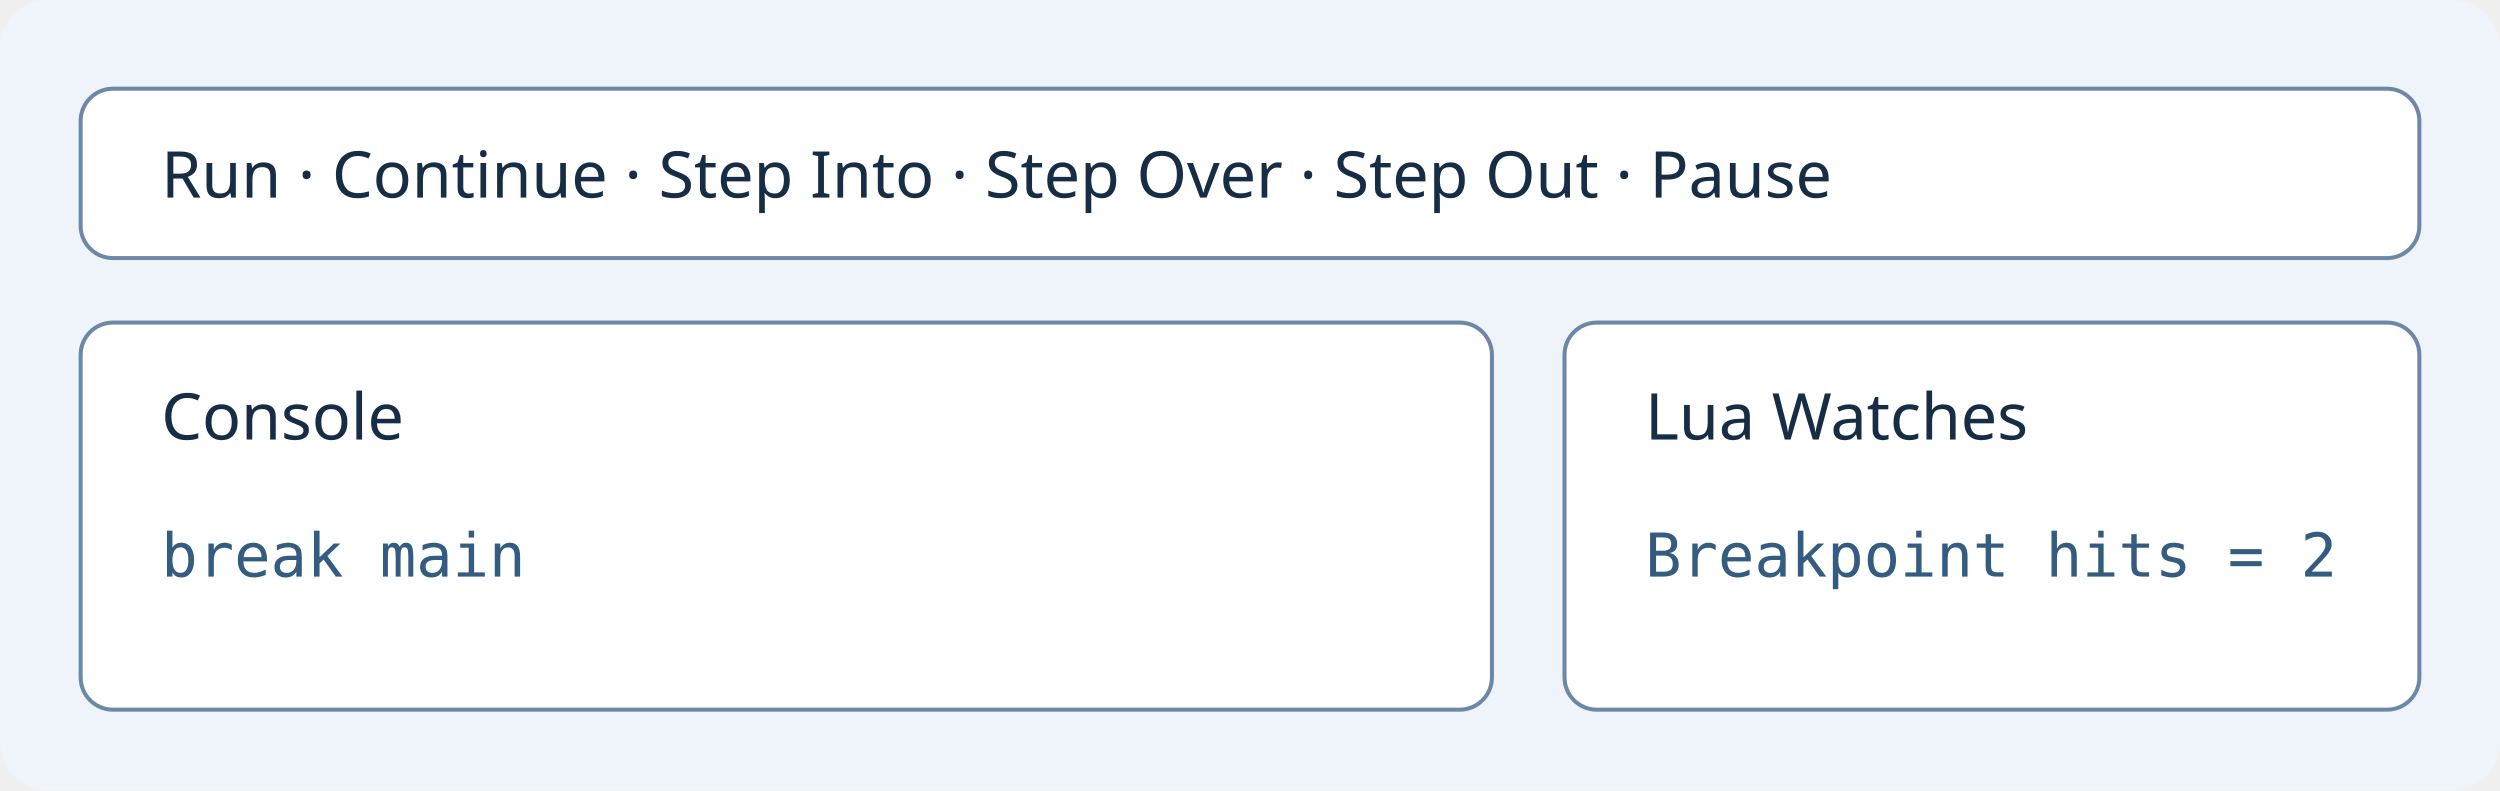
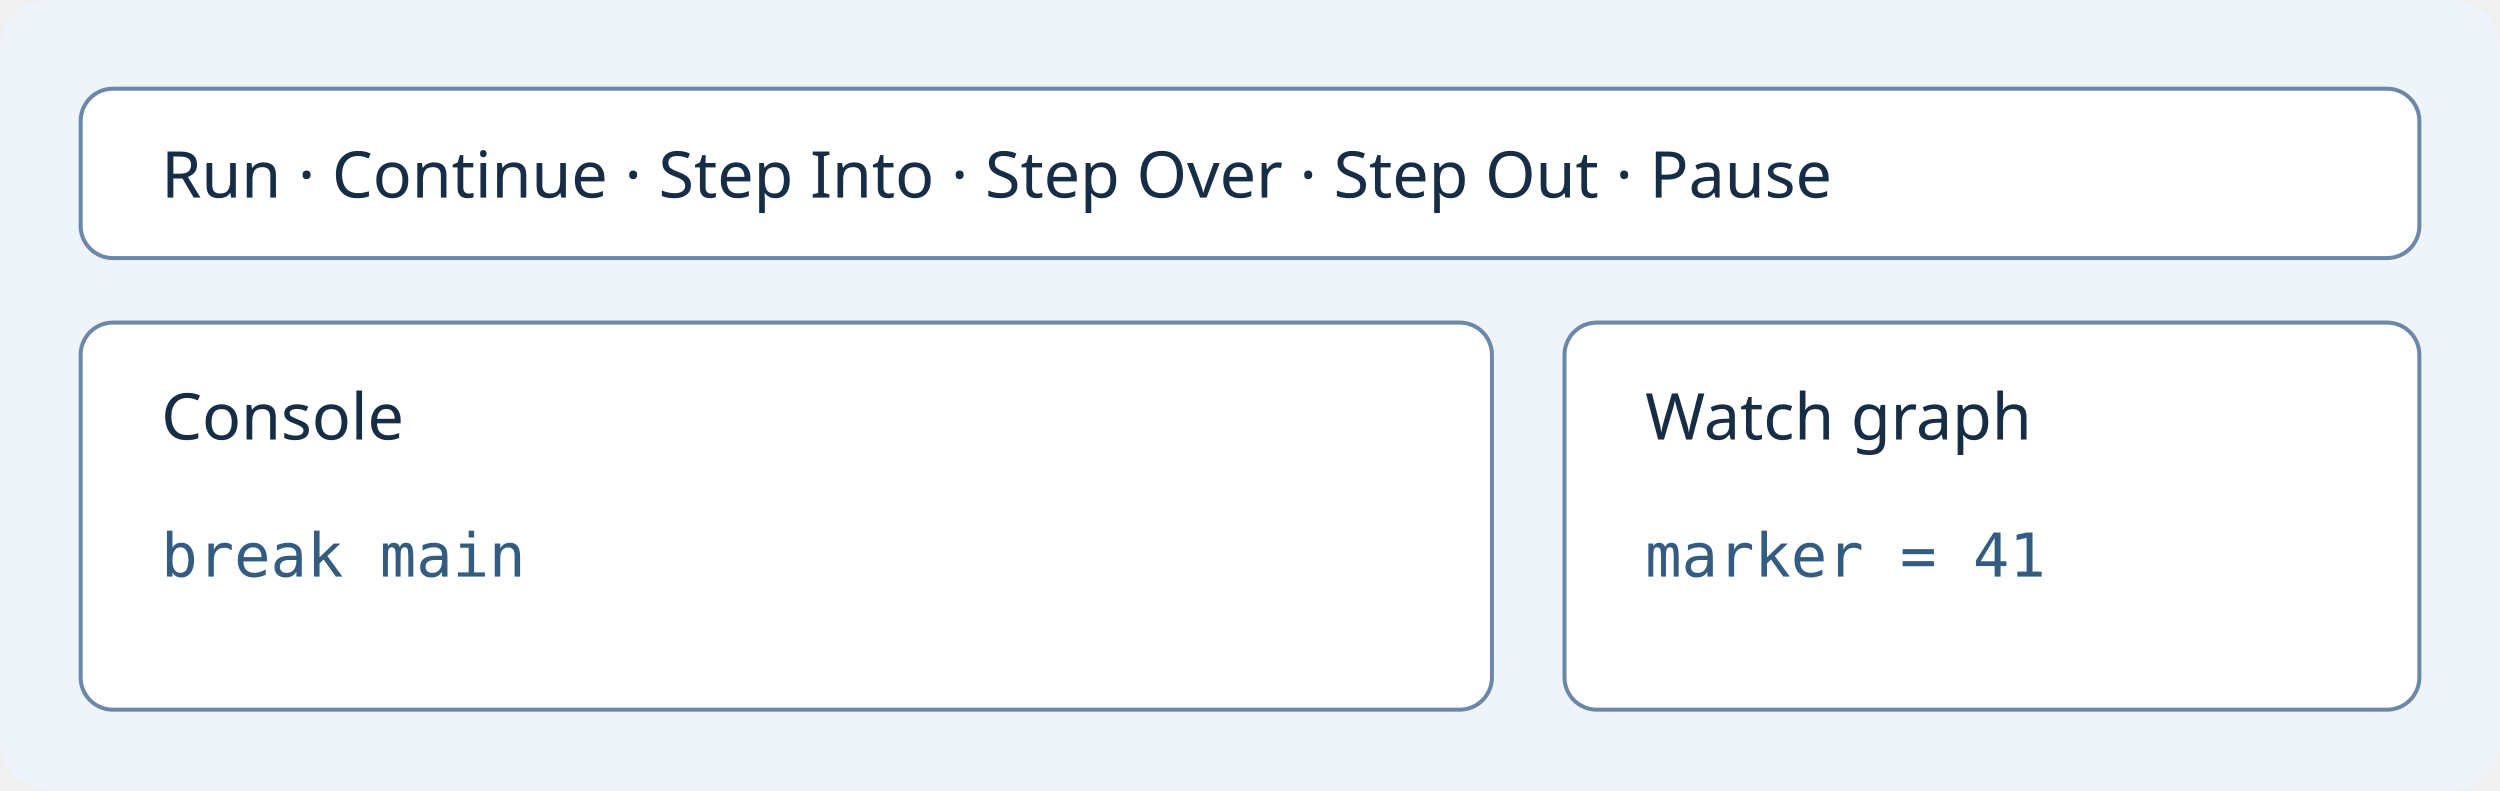
<svg xmlns="http://www.w3.org/2000/svg" viewBox="0 0 620 196" role="img" aria-labelledby="title">
  <rect width="620" height="196" rx="12" fill="#eef4fa" />
  <g fill="#fff" stroke="#6d88a7">
    <rect x="20" y="22" width="580" height="42" rx="8" />
    <rect x="20" y="80" width="350" height="96" rx="8" />
    <rect x="388" y="80" width="212" height="96" rx="8" />
  </g>
  <g font-family="sans-serif" font-size="16" fill="#162d45">
    <text x="40" y="49">Run · Continue · Step Into · Step Over · Step Out · Pause</text>
    <text x="40" y="109">Console</text>
-     <text x="408" y="109">Lua Watches</text>
+     <text x="408" y="109">Watch graph</text>
  </g>
  <g font-family="monospace" font-size="15" fill="#345b80">
    <text x="40" y="143">break main</text>
-     <text x="408" y="143">Breakpoint hits = 2</text>
+     <text x="408" y="143">marker = 41</text>
  </g>
</svg>
